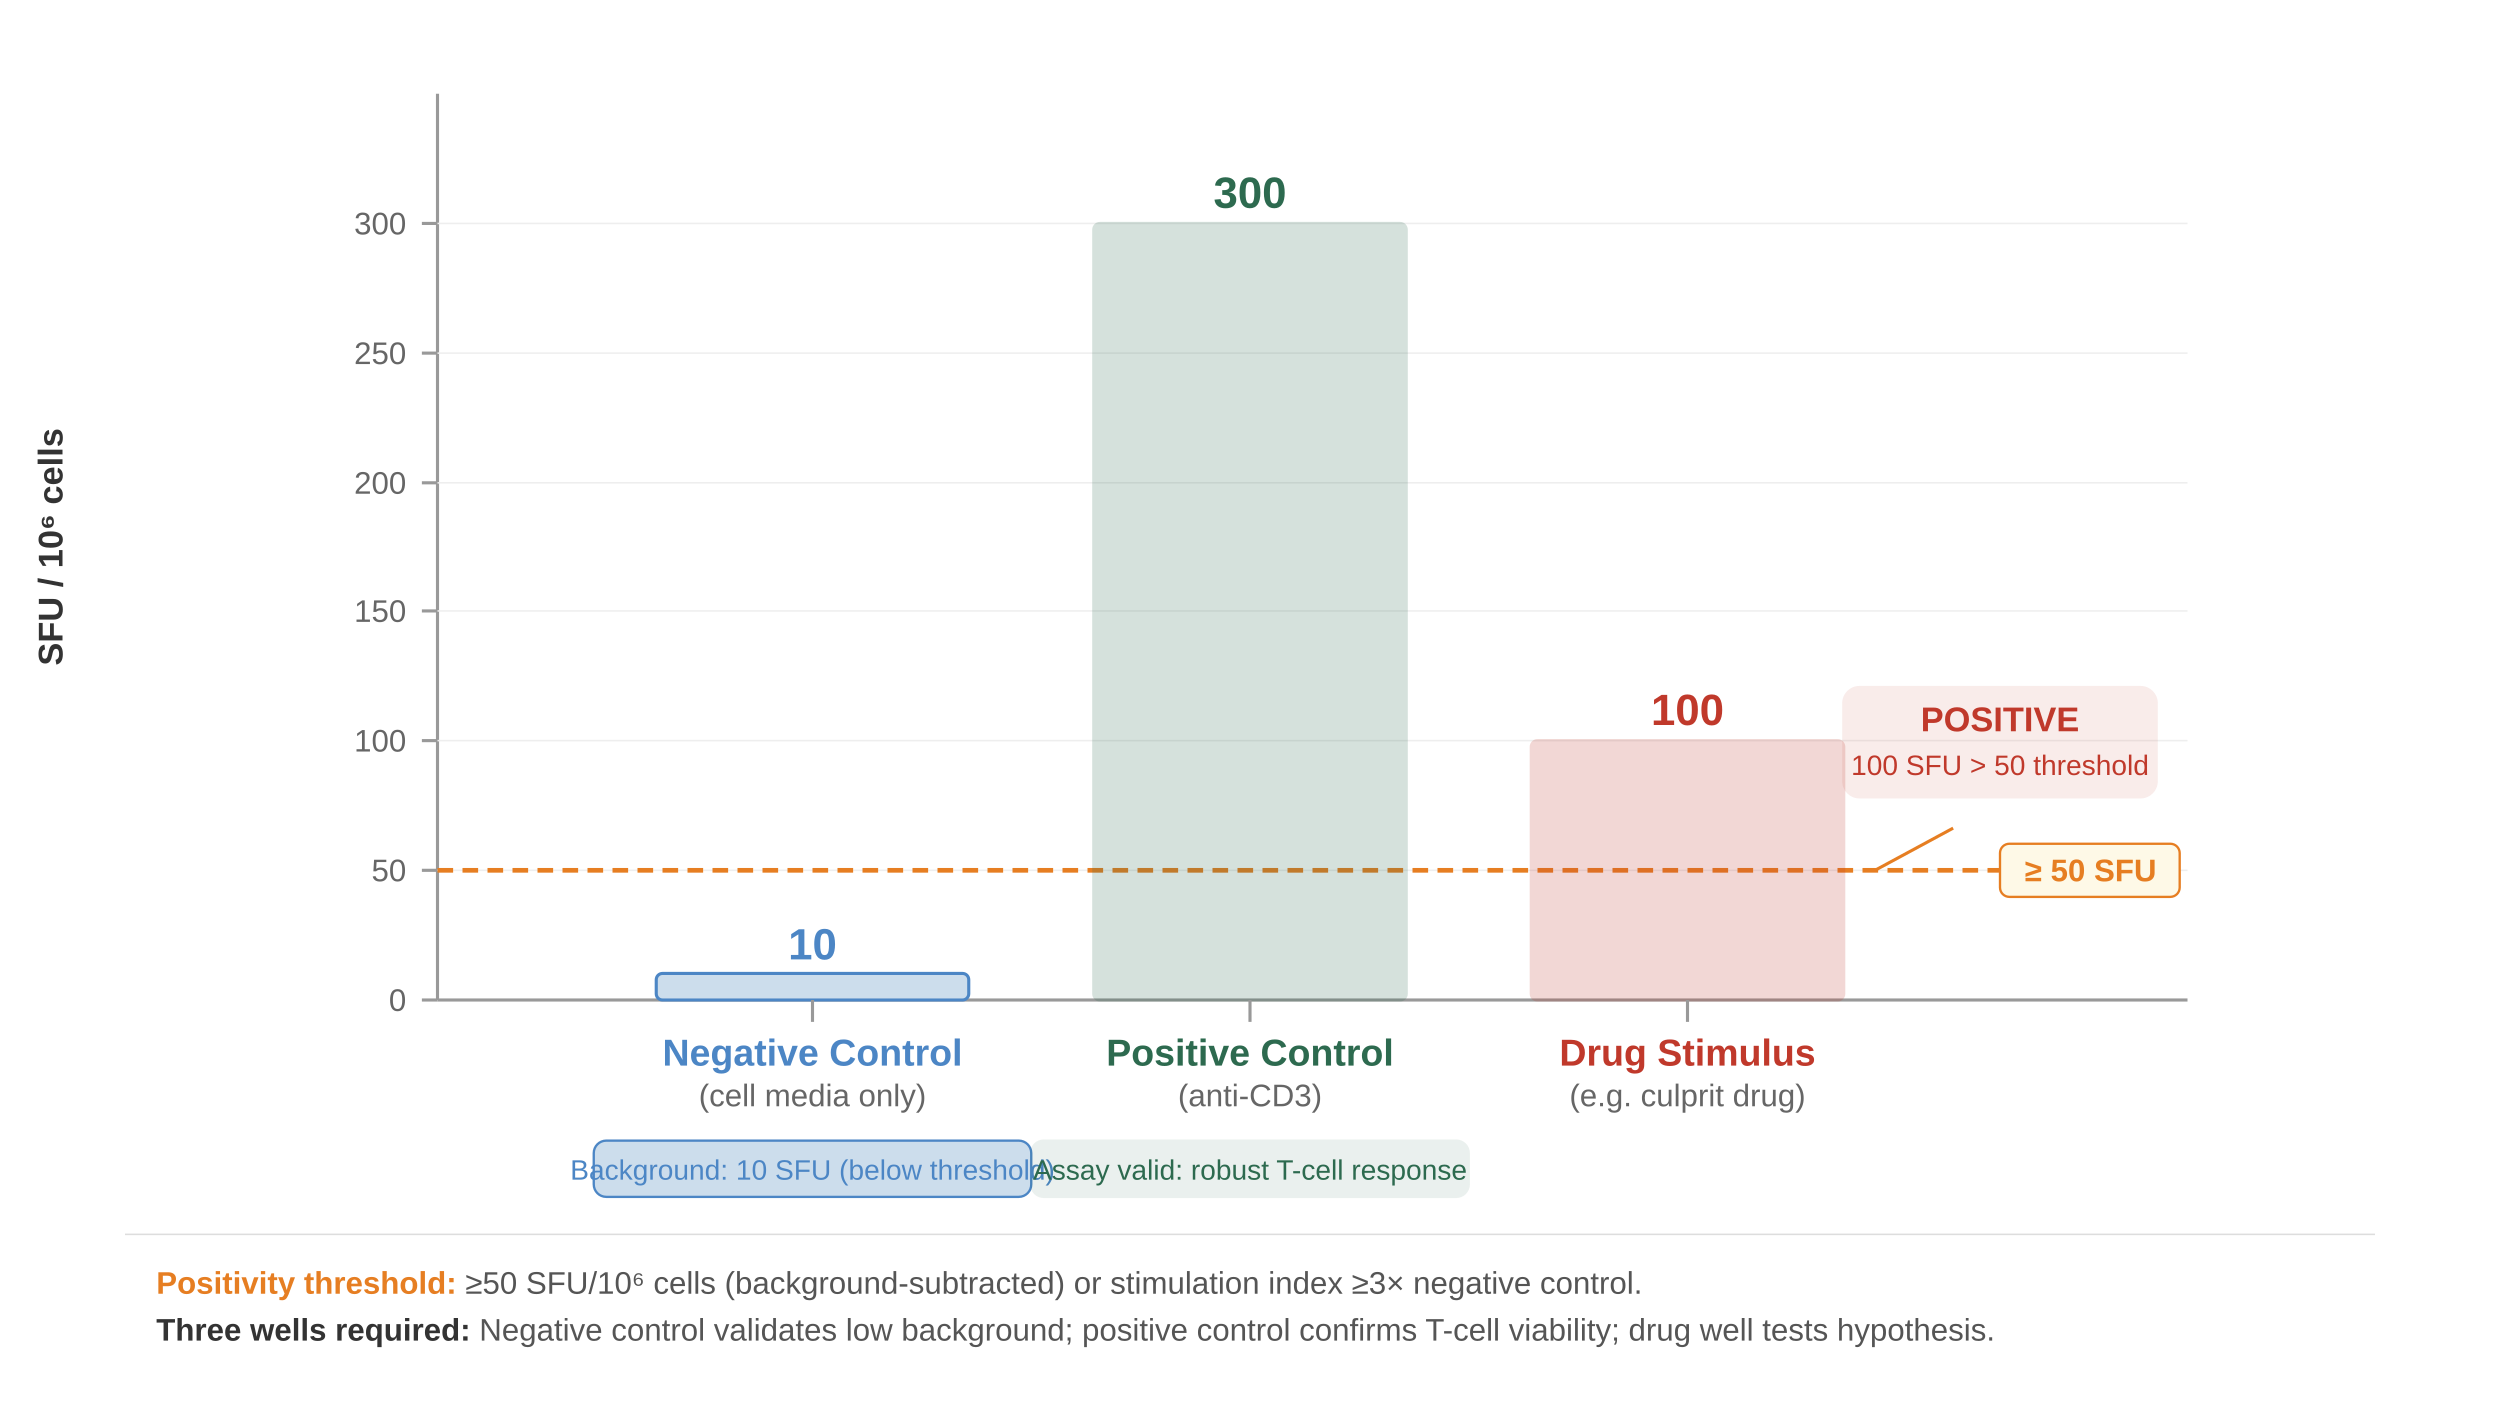
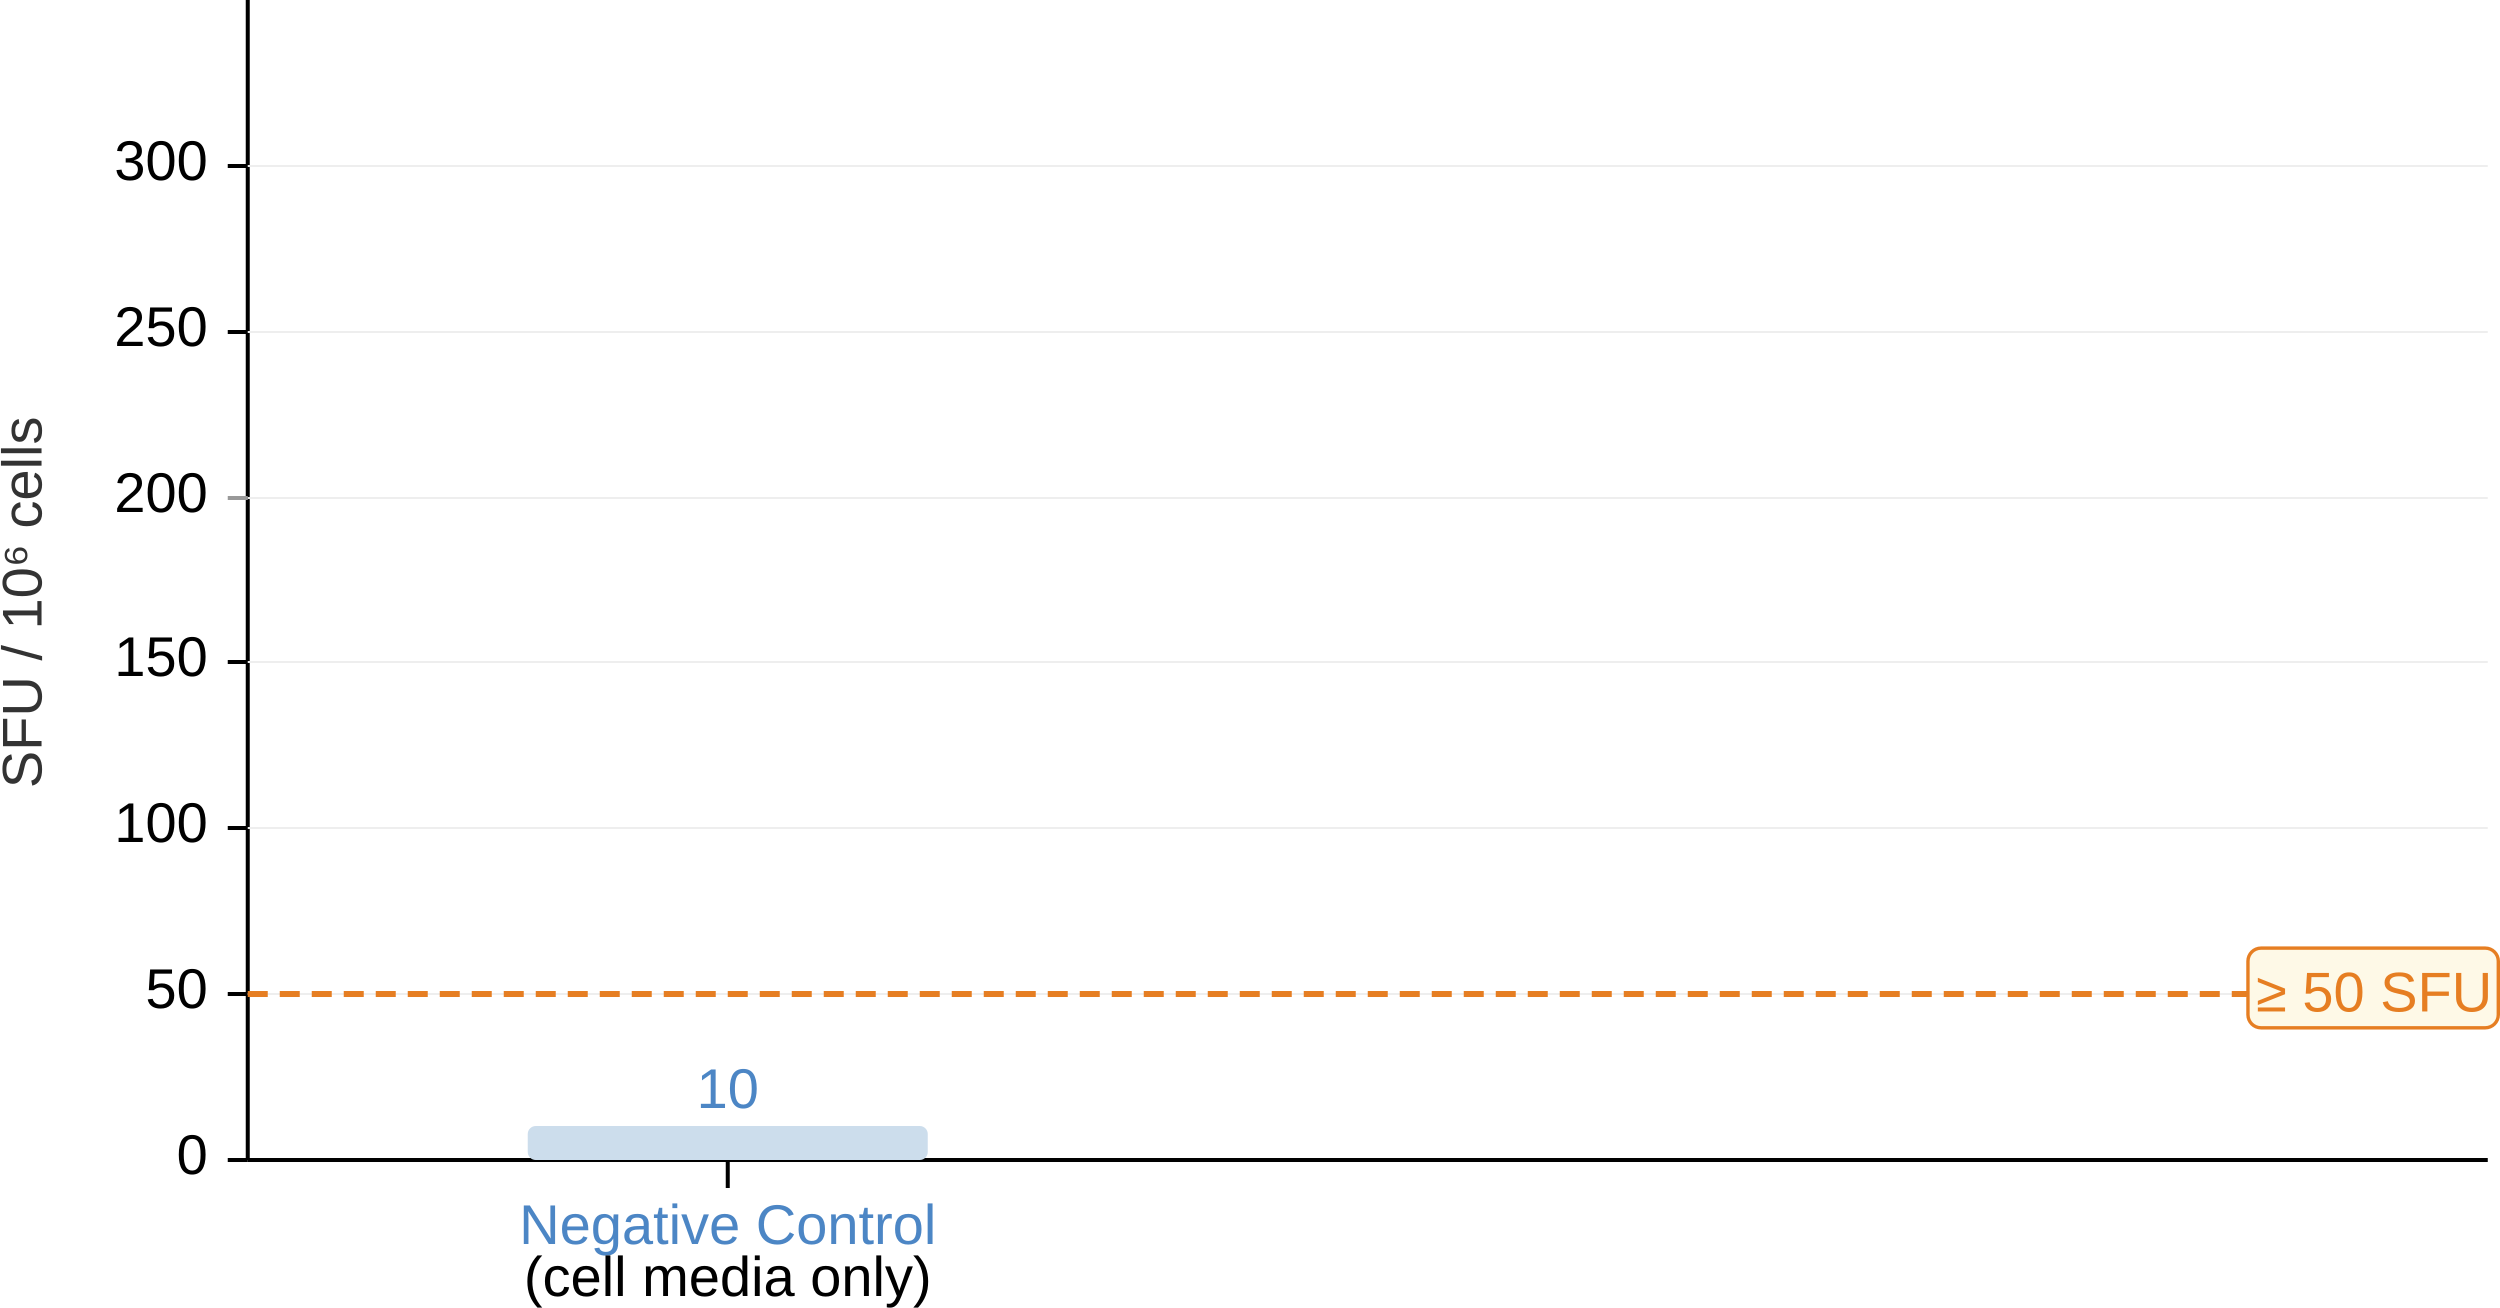
- <svg xmlns="http://www.w3.org/2000/svg" version="1.1" viewBox="0 0 1600 900" width="1600" height="900">
-   <defs>
-     <style>
+ <svg xmlns="http://www.w3.org/2000/svg" version="1.1" viewBox="0 0 1249.99 653.893" width="1249.99" height="653.893" id="svg32">
+   <defs id="defs1">
+     <style id="style1">
      .ax-label { font-family: Arial-BoldMT, Arial; font-weight: 700; font-size: 22px; fill: #333; }
      .ax-tick { font-family: ArialMT, Arial; font-size: 20px; fill: #666; }
      .bar-label { font-family: Arial-BoldMT, Arial; font-weight: 700; font-size: 24px; }
      .bar-sub { font-family: ArialMT, Arial; font-size: 20px; fill: #666; }
      .bar-value { font-family: Arial-BoldMT, Arial; font-weight: 700; font-size: 28px; }
      .note { font-family: ArialMT, Arial; font-size: 20px; fill: #555; }
      .note-em { font-family: Arial-BoldMT, Arial; font-weight: 700; font-size: 20px; }
    </style>
  </defs>
-   <line x1="280" y1="60" x2="280" y2="640" stroke="#999" stroke-width="2" />
-   <line x1="280" y1="640" x2="1400" y2="640" stroke="#999" stroke-width="2" />
-   <text class="ax-label" x="40" y="350" text-anchor="middle" transform="rotate(-90,40,350)">SFU / 10⁶ cells</text>
-   <line x1="270" y1="640" x2="280" y2="640" stroke="#999" stroke-width="2" />
-   <text class="ax-tick" x="260" y="647" text-anchor="end">0</text>
-   <line x1="270" y1="557" x2="280" y2="557" stroke="#999" stroke-width="2" />
-   <text class="ax-tick" x="260" y="564" text-anchor="end">50</text>
-   <line x1="270" y1="474" x2="280" y2="474" stroke="#999" stroke-width="2" />
-   <text class="ax-tick" x="260" y="481" text-anchor="end">100</text>
-   <line x1="270" y1="391" x2="280" y2="391" stroke="#999" stroke-width="2" />
-   <text class="ax-tick" x="260" y="398" text-anchor="end">150</text>
-   <line x1="270" y1="309" x2="280" y2="309" stroke="#999" stroke-width="2" />
-   <text class="ax-tick" x="260" y="316" text-anchor="end">200</text>
-   <line x1="270" y1="226" x2="280" y2="226" stroke="#999" stroke-width="2" />
-   <text class="ax-tick" x="260" y="233" text-anchor="end">250</text>
-   <line x1="270" y1="143" x2="280" y2="143" stroke="#999" stroke-width="2" />
-   <text class="ax-tick" x="260" y="150" text-anchor="end">300</text>
-   <line x1="280" y1="557" x2="1400" y2="557" stroke="#eee" stroke-width="1" />
-   <line x1="280" y1="474" x2="1400" y2="474" stroke="#eee" stroke-width="1" />
-   <line x1="280" y1="391" x2="1400" y2="391" stroke="#eee" stroke-width="1" />
-   <line x1="280" y1="309" x2="1400" y2="309" stroke="#eee" stroke-width="1" />
-   <line x1="280" y1="226" x2="1400" y2="226" stroke="#eee" stroke-width="1" />
-   <line x1="280" y1="143" x2="1400" y2="143" stroke="#eee" stroke-width="1" />
-   <line x1="280" y1="557" x2="1400" y2="557" stroke="#e67e22" stroke-width="3" stroke-dasharray="10 6" />
-   <rect x="1280" y="540" width="115" height="34" rx="6" fill="#fef9e7" stroke="#e67e22" stroke-width="1.5" />
-   <text x="1338" y="564" text-anchor="middle" style="font-family: Arial-BoldMT, Arial; font-weight:700; font-size:20px; fill:#e67e22;">≥ 50 SFU</text>
-   <rect x="420" y="623" width="200" height="17" rx="4" fill="#ccddec" stroke="#4c86c5" stroke-width="2" />
-   <text class="bar-value" x="520" y="614" text-anchor="middle" fill="#4c86c5">10</text>
-   <line x1="520" y1="640" x2="520" y2="654" stroke="#999" stroke-width="2" />
-   <text class="bar-label" x="520" y="682" text-anchor="middle" fill="#4c86c5">Negative Control</text>
-   <text class="bar-sub" x="520" y="708" text-anchor="middle">(cell media only)</text>
-   <rect x="700" y="143" width="200" height="497" rx="4" fill="#2d6a4f" opacity="0.2" stroke="#2d6a4f" stroke-width="2" />
-   <text class="bar-value" x="800" y="133" text-anchor="middle" fill="#2d6a4f">300</text>
-   <line x1="800" y1="640" x2="800" y2="654" stroke="#999" stroke-width="2" />
-   <text class="bar-label" x="800" y="682" text-anchor="middle" fill="#2d6a4f">Positive Control</text>
-   <text class="bar-sub" x="800" y="708" text-anchor="middle">(anti-CD3)</text>
-   <rect x="980" y="474" width="200" height="166" rx="4" fill="#c0392b" opacity="0.2" stroke="#c0392b" stroke-width="2" />
-   <text class="bar-value" x="1080" y="464" text-anchor="middle" fill="#c0392b">100</text>
-   <line x1="1080" y1="640" x2="1080" y2="654" stroke="#999" stroke-width="2" />
-   <text class="bar-label" x="1080" y="682" text-anchor="middle" fill="#c0392b">Drug Stimulus</text>
-   <text class="bar-sub" x="1080" y="708" text-anchor="middle">(e.g. culprit drug)</text>
-   <path d="M 1200,557 L 1250,530" fill="none" stroke="#e67e22" stroke-width="2" marker-end="none" />
-   <rect x="1180" y="440" width="200" height="70" rx="10" fill="#c0392b" opacity="0.1" stroke="#c0392b" stroke-width="2" />
-   <text x="1280" y="468" text-anchor="middle" style="font-family: Arial-BoldMT, Arial; font-weight:700; font-size:22px; fill:#c0392b;">POSITIVE</text>
-   <text x="1280" y="496" text-anchor="middle" style="font-family: ArialMT, Arial; font-size:18px; fill:#c0392b;">100 SFU &gt; 50 threshold</text>
-   <rect x="380" y="730" width="280" height="36" rx="8" fill="#ccddec" stroke="#4c86c5" stroke-width="1.5" />
-   <text x="520" y="755" text-anchor="middle" style="font-family: ArialMT, Arial; font-size:18px; fill:#4c86c5;">Background: 10 SFU (below threshold)</text>
-   <rect x="660" y="730" width="280" height="36" rx="8" fill="#2d6a4f" opacity="0.1" stroke="#2d6a4f" stroke-width="1.5" />
-   <text x="800" y="755" text-anchor="middle" style="font-family: ArialMT, Arial; font-size:18px; fill:#2d6a4f;">Assay valid: robust T-cell response</text>
-   <line x1="80" y1="790" x2="1520" y2="790" stroke="#ddd" stroke-width="1" />
-   <text class="note" x="100" y="828">
-     <tspan style="font-weight:700; fill:#e67e22;">Positivity threshold:</tspan>
-     <tspan> ≥50 SFU/10⁶ cells (background-subtracted) or stimulation index ≥3× negative control.</tspan>
-   </text>
-   <text class="note" x="100" y="858">
-     <tspan style="font-weight:700; fill:#333;">Three wells required:</tspan>
-     <tspan> Negative control validates low background; positive control confirms T-cell viability; drug well tests hypothesis.</tspan>
-   </text>
+   <g id="layer3" transform="translate(-156.1277,-60)">
+     <line x1="280" y1="60" x2="280" y2="640" stroke="#999" stroke-width="2" id="line1" style="fill:#000000;stroke:#000000" />
+     <line x1="280" y1="640" x2="1400" y2="640" stroke="#999" stroke-width="2" id="line2" style="fill:#000000;stroke:#000000" />
+     <text class="ax-label" x="-361.175" y="176.895" text-anchor="middle" transform="rotate(-90)" id="text2" style="font-style:normal;font-variant:normal;font-weight:normal;font-stretch:normal;font-size:28px;font-family:ArialMT, Arial;-inkscape-font-specification:'ArialMT, Arial, Normal';font-variant-ligatures:normal;font-variant-caps:normal;font-variant-numeric:normal;font-variant-east-asian:normal">SFU / 10⁶ cells</text>
+     <line x1="270" y1="640" x2="280" y2="640" stroke="#999" stroke-width="2" id="line3" style="fill:#000000;stroke:#000000" />
+     <text class="ax-tick" x="260" y="647" text-anchor="end" id="text3" style="font-style:normal;font-variant:normal;font-weight:normal;font-stretch:normal;font-size:28px;font-family:ArialMT, Arial;-inkscape-font-specification:'ArialMT, Arial, Normal';font-variant-ligatures:normal;font-variant-caps:normal;font-variant-numeric:normal;font-variant-east-asian:normal;fill:#000000">0</text>
+     <line x1="270" y1="557" x2="280" y2="557" stroke="#999" stroke-width="2" id="line4" style="fill:#000000;stroke:#000000" />
+     <text class="ax-tick" x="260" y="564" text-anchor="end" id="text4" style="font-style:normal;font-variant:normal;font-weight:normal;font-stretch:normal;font-size:28px;font-family:ArialMT, Arial;-inkscape-font-specification:'ArialMT, Arial, Normal';font-variant-ligatures:normal;font-variant-caps:normal;font-variant-numeric:normal;font-variant-east-asian:normal;fill:#000000">50</text>
+     <line x1="270" y1="474" x2="280" y2="474" stroke="#999" stroke-width="2" id="line5" style="fill:#000000;stroke:#000000" />
+     <text class="ax-tick" x="260" y="481" text-anchor="end" id="text5" style="font-style:normal;font-variant:normal;font-weight:normal;font-stretch:normal;font-size:28px;font-family:ArialMT, Arial;-inkscape-font-specification:'ArialMT, Arial, Normal';font-variant-ligatures:normal;font-variant-caps:normal;font-variant-numeric:normal;font-variant-east-asian:normal;fill:#000000">100</text>
+     <line x1="270" y1="391" x2="280" y2="391" stroke="#999" stroke-width="2" id="line6" style="fill:#000000;stroke:#000000" />
+     <text class="ax-tick" x="260" y="398" text-anchor="end" id="text6" style="font-style:normal;font-variant:normal;font-weight:normal;font-stretch:normal;font-size:28px;font-family:ArialMT, Arial;-inkscape-font-specification:'ArialMT, Arial, Normal';font-variant-ligatures:normal;font-variant-caps:normal;font-variant-numeric:normal;font-variant-east-asian:normal;fill:#000000">150</text>
+     <line x1="270" y1="309" x2="280" y2="309" stroke="#999999" stroke-width="2" id="line7" style="fill:#000000" />
+     <text class="ax-tick" x="260" y="316" text-anchor="end" id="text7" style="font-style:normal;font-variant:normal;font-weight:normal;font-stretch:normal;font-size:28px;font-family:ArialMT, Arial;-inkscape-font-specification:'ArialMT, Arial, Normal';font-variant-ligatures:normal;font-variant-caps:normal;font-variant-numeric:normal;font-variant-east-asian:normal;fill:#000000">200</text>
+     <line x1="270" y1="226" x2="280" y2="226" stroke="#999" stroke-width="2" id="line8" style="fill:#000000;stroke:#000000" />
+     <text class="ax-tick" x="260" y="233" text-anchor="end" id="text8" style="font-style:normal;font-variant:normal;font-weight:normal;font-stretch:normal;font-size:28px;font-family:ArialMT, Arial;-inkscape-font-specification:'ArialMT, Arial, Normal';font-variant-ligatures:normal;font-variant-caps:normal;font-variant-numeric:normal;font-variant-east-asian:normal;fill:#000000">250</text>
+     <line x1="270" y1="143" x2="280" y2="143" stroke="#999" stroke-width="2" id="line9" style="fill:#000000;stroke:#000000" />
+     <text class="ax-tick" x="260" y="150" text-anchor="end" id="text9" style="font-style:normal;font-variant:normal;font-weight:normal;font-stretch:normal;font-size:28px;font-family:ArialMT, Arial;-inkscape-font-specification:'ArialMT, Arial, Normal';font-variant-ligatures:normal;font-variant-caps:normal;font-variant-numeric:normal;font-variant-east-asian:normal;fill:#000000">300</text>
+     <line x1="280" y1="557" x2="1400" y2="557" stroke="#eeeeee" stroke-width="1" id="line10" />
+     <line x1="280" y1="474" x2="1400" y2="474" stroke="#eeeeee" stroke-width="1" id="line11" />
+     <line x1="280" y1="391" x2="1400" y2="391" stroke="#eeeeee" stroke-width="1" id="line12" />
+     <line x1="280" y1="309" x2="1400" y2="309" stroke="#eeeeee" stroke-width="1" id="line13" />
+     <line x1="280" y1="226" x2="1400" y2="226" stroke="#eeeeee" stroke-width="1" id="line14" />
+     <line x1="280" y1="143" x2="1400" y2="143" stroke="#eeeeee" stroke-width="1" id="line15" />
+     <line x1="280" y1="557" x2="1400" y2="557" stroke="#e67e22" stroke-width="3" stroke-dasharray="10, 6" id="line16" />
+     <rect x="1280.097" y="534.05" width="125.173" height="39.853" rx="6.531" fill="#fef9e7" stroke="#e67e22" stroke-width="1.694" id="rect16" />
+     <text x="1343.184" y="565.728" text-anchor="middle" style="font-style:normal;font-variant:normal;font-weight:normal;font-stretch:normal;font-size:28px;font-family:ArialMT, Arial;-inkscape-font-specification:'ArialMT, Arial, Normal';font-variant-ligatures:normal;font-variant-caps:normal;font-variant-numeric:normal;font-variant-east-asian:normal;fill:#e67e22" id="text16">≥ 50 SFU</text>
+     <rect x="420" y="623" width="200" height="17" rx="4" fill="#ccddec" stroke="#4c86c5" stroke-width="2" id="rect17" style="stroke:none" />
+     <text class="bar-value" x="520" y="614" text-anchor="middle" fill="#4c86c5" id="text17" style="font-style:normal;font-variant:normal;font-weight:normal;font-stretch:normal;font-size:28px;font-family:ArialMT, Arial;-inkscape-font-specification:'ArialMT, Arial, Normal';font-variant-ligatures:normal;font-variant-caps:normal;font-variant-numeric:normal;font-variant-east-asian:normal">10</text>
+     <line x1="520" y1="640" x2="520" y2="654" stroke="#999" stroke-width="2" id="line17" style="stroke:#000000" />
+     <text class="bar-label" x="520" y="682" text-anchor="middle" fill="#4c86c5" id="text18" style="font-style:normal;font-variant:normal;font-weight:normal;font-stretch:normal;font-size:28px;font-family:ArialMT, Arial;-inkscape-font-specification:'ArialMT, Arial, Normal';font-variant-ligatures:normal;font-variant-caps:normal;font-variant-numeric:normal;font-variant-east-asian:normal">Negative Control</text>
+     <text class="bar-sub" x="520" y="708" text-anchor="middle" id="text19" style="font-style:normal;font-variant:normal;font-weight:normal;font-stretch:normal;font-size:28px;font-family:ArialMT, Arial;-inkscape-font-specification:'ArialMT, Arial, Normal';font-variant-ligatures:normal;font-variant-caps:normal;font-variant-numeric:normal;font-variant-east-asian:normal;fill:#000000">(cell media only)</text>
+   </g>
+   <g id="layer4" style="display:none" transform="translate(-156.1277,-60)">
+     <rect x="700" y="143" width="200" height="497" rx="4" fill="#2d6a4f" opacity="0.2" stroke="#2d6a4f" stroke-width="2" id="rect19" />
+     <text class="bar-value" x="800" y="133" text-anchor="middle" fill="#2d6a4f" id="text20" style="font-style:normal;font-variant:normal;font-weight:normal;font-stretch:normal;font-size:28px;font-family:ArialMT, Arial;-inkscape-font-specification:'ArialMT, Arial, Normal';font-variant-ligatures:normal;font-variant-caps:normal;font-variant-numeric:normal;font-variant-east-asian:normal">300</text>
+     <text class="bar-label" x="800" y="682" text-anchor="middle" fill="#2d6a4f" id="text21" style="font-style:normal;font-variant:normal;font-weight:normal;font-stretch:normal;font-size:28px;font-family:ArialMT, Arial;-inkscape-font-specification:'ArialMT, Arial, Normal';font-variant-ligatures:normal;font-variant-caps:normal;font-variant-numeric:normal;font-variant-east-asian:normal">Positive Control</text>
+     <text class="bar-sub" x="800" y="708" text-anchor="middle" id="text22" style="font-style:normal;font-variant:normal;font-weight:normal;font-stretch:normal;font-size:28px;font-family:ArialMT, Arial;-inkscape-font-specification:'ArialMT, Arial, Normal';font-variant-ligatures:normal;font-variant-caps:normal;font-variant-numeric:normal;font-variant-east-asian:normal;fill:#000000">(anti-CD3)</text>
+     <line x1="800" y1="640" x2="800" y2="654" stroke="#999" stroke-width="2" id="line20" style="stroke:#000000" />
+   </g>
+   <g id="layer5" style="display:none" transform="translate(-156.1277,-60)">
+     <rect x="980" y="474" width="200" height="166" rx="4" fill="#c0392b" opacity="0.2" stroke="#c0392b" stroke-width="2" id="rect22" />
+     <text class="bar-value" x="1080" y="464" text-anchor="middle" fill="#c0392b" id="text23" style="font-style:normal;font-variant:normal;font-weight:normal;font-stretch:normal;font-size:28px;font-family:ArialMT, Arial;-inkscape-font-specification:'ArialMT, Arial, Normal';font-variant-ligatures:normal;font-variant-caps:normal;font-variant-numeric:normal;font-variant-east-asian:normal">100</text>
+     <text class="bar-label" x="1080" y="682" text-anchor="middle" fill="#c0392b" id="text24" style="font-style:normal;font-variant:normal;font-weight:normal;font-stretch:normal;font-size:28px;font-family:ArialMT, Arial;-inkscape-font-specification:'ArialMT, Arial, Normal';font-variant-ligatures:normal;font-variant-caps:normal;font-variant-numeric:normal;font-variant-east-asian:normal">Drug Stimulus</text>
+     <text class="bar-sub" x="1080" y="708" text-anchor="middle" id="text25" style="font-style:normal;font-variant:normal;font-weight:normal;font-stretch:normal;font-size:28px;font-family:ArialMT, Arial;-inkscape-font-specification:'ArialMT, Arial, Normal';font-variant-ligatures:normal;font-variant-caps:normal;font-variant-numeric:normal;font-variant-east-asian:normal;fill:#000000">(e.g. culprit drug)</text>
+     <line x1="1080" y1="640" x2="1080" y2="654" stroke="#999" stroke-width="2" id="line23" style="stroke:#000000" />
+   </g>
</svg>
